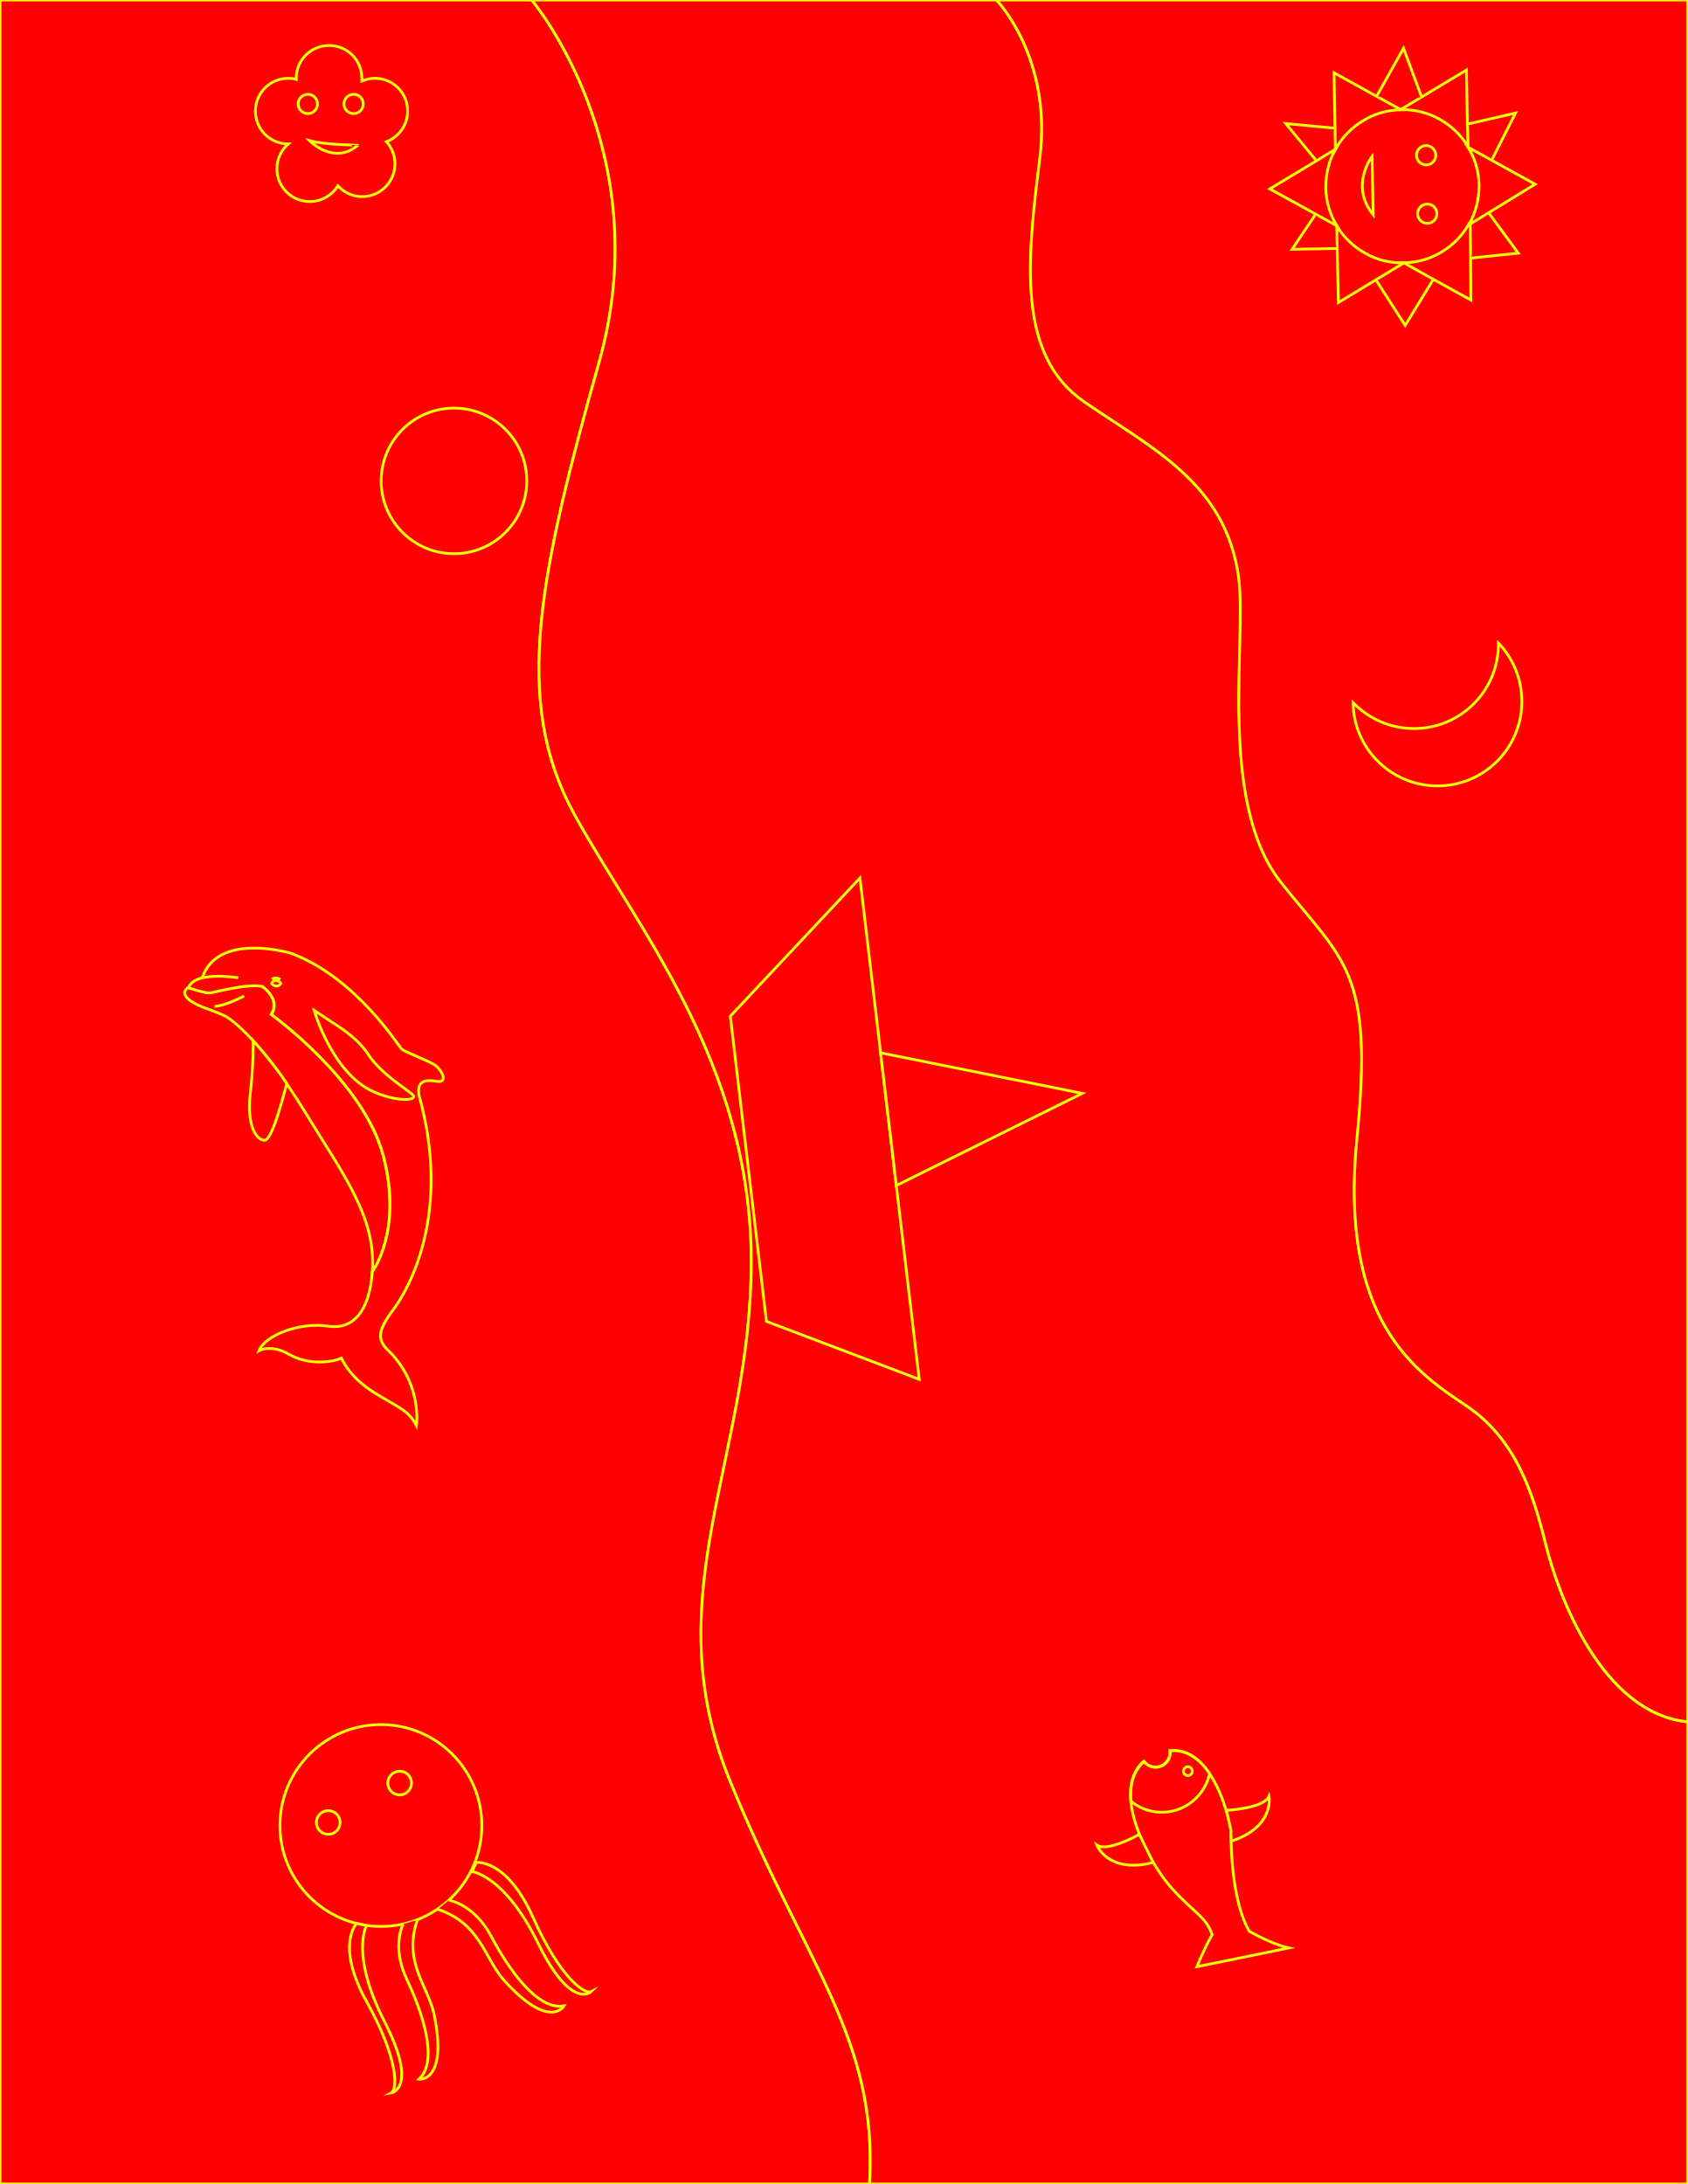
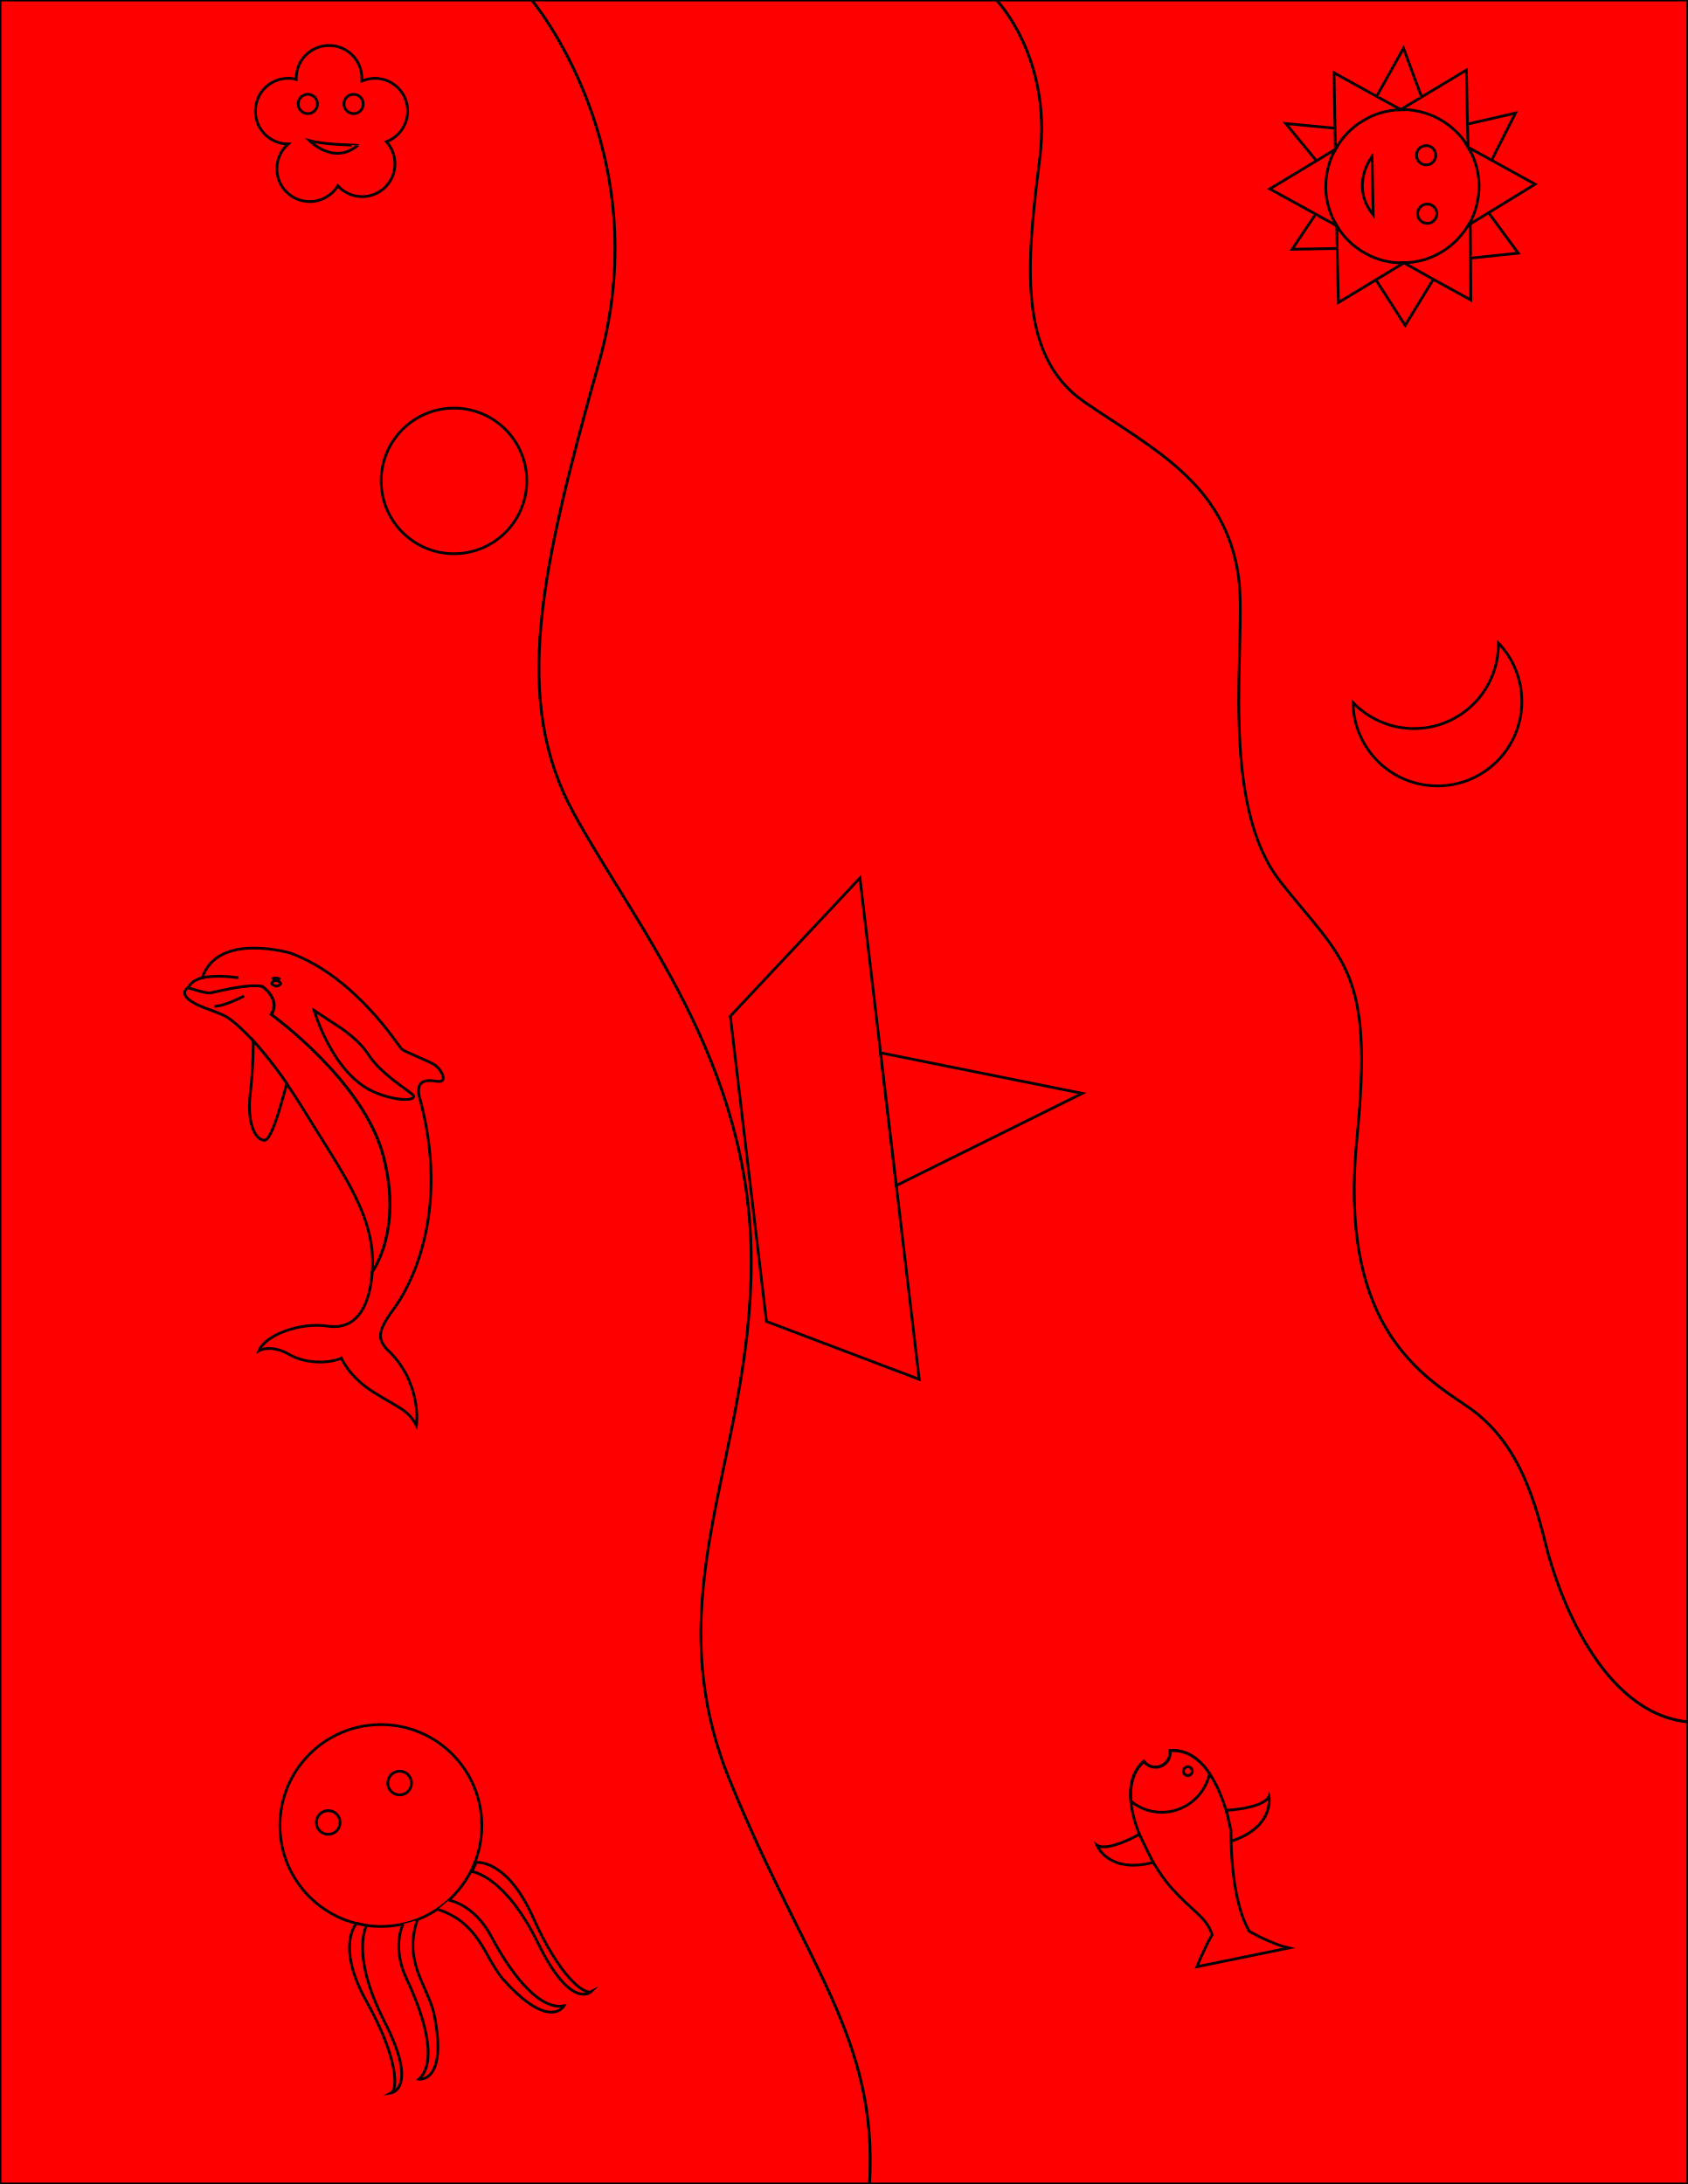
<svg xmlns="http://www.w3.org/2000/svg" version="1.1" id="Layer_1" x="0px" y="0px" viewBox="0 0 612 792" xml:space="preserve">
  <g>
-     <path id="path0" name="" class="st0" d="M315.3,792H0V0h192.8c0,0,46,54.5,24.5,131.1S185.6,254,208.1,295c22.5,41.1,64.3,90.4,64.3,162.4        s-35.2,121-7.7,188.4S318.4,739,315.3,792z" fill="red" stroke="yellow" stroke-miterlimit="10" />
-     <path id="path1" name="" class="st0" d="M612,624.4V792H315.3c3.1-53-23-78.7-50.6-146.2s7.7-116.4,7.7-188.4S230.6,336.1,208.1,295        c-22.5-41-12.3-87.3,9.2-163.9S192.8,0,192.8,0h168.5c0,0,20.4,20.8,15.8,57.6c-4.6,36.8-8.4,71.2,16.1,88.1        c24.5,16.9,51.3,29.4,56,63.6c3.1,22.8-7.7,81.5,15.3,110.6c23,29.1,33.7,31.9,27.6,93.1c-6.6,65.6,20.9,84.3,39.3,96.5        c18.4,12.3,24.5,32.2,29.1,50.5C565,578.5,580.8,621.3,612,624.4z" fill="red" stroke="yellow" stroke-miterlimit="10" />
-     <path id="path2" name="" class="st0" d="M612,0v624.4c-31.2-3.1-47-46-51.5-64.3c-4.6-18.4-10.7-38.3-29.1-50.5C513,497.3,485.5,478.6,492,413        c6.1-61.3-4.6-64-27.6-93.1c-23-29.1-12.2-87.8-15.3-110.6c-4.7-34.2-31.5-46.7-56-63.6c-24.5-16.9-20.7-51.3-16.1-88.1        C381.7,20.8,361.3,0,361.3,0H612z" fill="red" stroke="yellow" stroke-miterlimit="10" />
-     <path id="path18" name="" class="st0" d="M135,461.2c1.4-19.8-10.2-34.7-24.7-58.4c-15.5-25.3-26.2-32.8-27.9-33.9c-1.6-1.1-8.7-3.6-8.7-3.6            c-10.6-4.2-5.5-7.2-5.5-7.2s6.1,2,7.6,1.9c1.6-0.1,13.2-3.5,19.2-2.4c0,0,6.9,4.6,3.3,10.2c0,0,33.4,24,40.6,51.2            C146.2,446.3,135,461.2,135,461.2z" fill="red" stroke="yellow" stroke-miterlimit="10" />
-     <path id="path19" name="" class="st0" d="M158.2,392.1c-4.8-0.8-7,0.4-6.3,5c11.9,42.6-3.4,69.9-9.3,77.8c-5.9,7.9-5.5,10.7-2.5,14.2            c13.2,12.2,10.9,27.9,10.9,27.9c-2.9-5.7-6.4-6.4-15.5-12.1c-9.1-5.7-11.7-12.4-11.7-12.4c-3.7,1.7-12.2,2.5-18.9-1.3            c-6.7-3.9-11-1.4-11-1.4c2.3-5.7,14.9-10.4,24.9-8.9s14.3-6.5,15.7-15.5c0.2-1.4,0.4-2.8,0.5-4.2c0,0,11.2-14.9,4-42.1            c-7.2-27.2-40.6-51.2-40.6-51.2c3.6-5.5-3.3-10.2-3.3-10.2c-6-1.1-17.7,2.3-19.2,2.4c-1.6,0.1-7.6-1.9-7.6-1.9            c0.7-1.9,2.7-3,5-3.6c5.7-16.9,32.2-8.9,32.2-8.9c23.7,8.8,39.1,33.9,40.2,34.8c1.1,0.9,8.7,3.9,11.3,5.3            C159.8,387.2,163.1,393,158.2,392.1z" fill="red" stroke="yellow" stroke-miterlimit="10" />
-     <path id="path20" name="" class="st0" d="M73.4,354.6c5.4-1.3,13,0,13,0" fill="red" stroke="yellow" stroke-miterlimit="10" />
-     <path id="path21" name="" class="st0" d="M119.9,370.4c1.1,0.8,9.3,5.3,13.7,12.1c4.5,6.8,13,11.9,15.8,14.3c2.8,2.3-4.9,3.1-14-0.9            c-15-6.7-21.5-29.5-21.5-29.5L119.9,370.4z" fill="red" stroke="yellow" stroke-miterlimit="10" />
-     <path id="path22" name="" class="st0" d="M92.5,368.7" fill="red" stroke="yellow" stroke-miterlimit="10" />
-     <path id="path23" name="" class="st0" d="M77.8,364.9c0,0,2.8,0.3,10.7-3.7" fill="red" stroke="yellow" stroke-miterlimit="10" />
-     <path id="path24" name="" class="st0" d="M91.8,377.4c0,0,0.2,8.4-1.1,19.5c-1.2,11,2.1,16.6,5.2,16.6c3.1,0,7.5-19,8.1-20.5            C99,385.4,91.8,377.4,91.8,377.4z" fill="red" stroke="yellow" stroke-miterlimit="10" />
-     <path id="path25" name="" class="st0" d="M98.5,356.7c0,0,0.2-1.2,1.6-1.1s1.7,1.1,1.7,1.1S100.5,358.7,98.5,356.7z" fill="red" stroke="yellow" stroke-miterlimit="10" />
-     <path id="path26" name="" class="st0" d="M98.6,355.1c0,0,1.2-1.1,3,0.1" fill="red" stroke="yellow" stroke-miterlimit="10" />
-     <path id="path27" name="" class="st0" d="M551.8,254.4c0,16.9-13.7,30.6-30.6,30.6c-16.8,0-30.4-13.5-30.6-30.2c5.6,5.8,13.4,9.4,22.1,9.4        c16.9,0,30.6-13.7,30.6-30.6c0-0.1,0-0.2,0-0.4C548.5,238.6,551.8,246.1,551.8,254.4z" fill="red" stroke="yellow" stroke-miterlimit="10" />
-     <path id="path28" name="" class="st0" d="M101.5 662a36.6 36.6 0 1 0 73.2 0a36.6 36.6 0 1 0 -73.2 0" fill="red" stroke="yellow" stroke-miterlimit="10" />
-     <path id="path29" name="" class="st0" d="M114.7 660.9a4.3 4.3 0 1 0 8.6 0a4.3 4.3 0 1 0 -8.6 0" fill="red" stroke="yellow" stroke-miterlimit="10" />
-     <path id="path30" name="" class="st0" d="M140.6 646.6a4.3 4.3 0 1 0 8.6 0a4.3 4.3 0 1 0 -8.6 0" fill="red" stroke="yellow" stroke-miterlimit="10" />
-     <path id="path31" name="" class="st0" d="M129.3,697.5c0,0-7.8,7.9,3.7,28.5c11.4,20.5,11.3,31.7,8.8,33c0,0,10.1-1.5-2.4-25.9s-6.5-34.8-6.5-34.8            L129.3,697.5z" fill="red" stroke="yellow" stroke-miterlimit="10" />
-     <path id="path32" name="" class="st0" d="M146.2,697.7c0,0-4.4,8.1,1.3,20.1s11.6,29.6,4.4,36.2c0,0,10.7,1.4,5.4-24c-2.5-10.2-11.1-18.7-6-33.7" fill="red" stroke="yellow" stroke-miterlimit="10" />
-     <path id="path33" name="" class="st0" d="M172.7,675.4c0,0,11-1.5,20.6,20c9.6,21.5,18.6,28.1,21.1,26.8c0,0-7.2,7.2-19.3-17.5s-24-26-24-26            L172.7,675.4z" fill="red" stroke="yellow" stroke-miterlimit="10" />
-     <path id="path34" name="" class="st0" d="M162.8,689.1c0,0,9.1,1.4,15.3,13.1c6.2,11.7,16.7,27,26.4,25.2c0,0-5.3,9.4-22.4-10            c-6.6-8.1-8.4-20.1-23.4-25" fill="red" stroke="yellow" stroke-miterlimit="10" />
-     <path id="path35" name="" class="st0" d="M138.2 174.4a26.4 26.4 0 1 0 52.8 0a26.4 26.4 0 1 0 -52.8 0" fill="red" stroke="yellow" stroke-miterlimit="10" />
-     <path id="path36" name="" class="st0" d="M467.3,706.4l-33.3,6.8c0,0,2.4-6.2,5.5-11.6c-2.3-6.7-6.4-7.7-14.6-16.8c-5.7-6.3-13.8-20.1-14.9-31.7            c-0.5-5.7,0.7-10.9,4.7-14.4c1.3,1.7,3.5,2.5,5.6,1.9c2.6-0.7,4.2-3.2,3.9-5.8c6.3-0.5,10.9,3.3,14.3,8.3            c5.8,8.5,7.8,20.4,7.8,20.4c0.1,23,4.4,33,6.7,36.9v0C457.5,702.9,462.9,705.4,467.3,706.4z" fill="red" stroke="yellow" stroke-miterlimit="10" />
-     <path id="path37" name="" class="st0" d="M425.8,656.6c-5.7,1.5-11.5,0.1-15.7-3.4c-0.5-5.7,0.7-10.9,4.7-14.4c1.3,1.7,3.5,2.5,5.6,1.9            c2.6-0.7,4.2-3.2,3.9-5.8c6.3-0.5,10.9,3.3,14.3,8.3C437.2,649.5,432.4,654.8,425.8,656.6z" fill="red" stroke="yellow" stroke-miterlimit="10" />
-     <path id="path38" name="" class="st0" d="M446.3,663.6l-1.6-7.1c0,0,13.6-0.7,15.4-5.1c0,0,2.3,11-13.7,16.3L446.3,663.6z" fill="red" stroke="yellow" stroke-miterlimit="10" />
-     <path id="path39" name="" class="st0" d="M413.1,665.2c0,0-11.6,6.6-15.4,3.9c0,0,4,10.5,20.4,6.3L413.1,665.2z" fill="red" stroke="yellow" stroke-miterlimit="10" />
-     <path id="path40" name="" class="st0" d="M429.1 642.3a1.6 1.6 0 1 0 3.2 0a1.6 1.6 0 1 0 -3.2 0" fill="red" stroke="yellow" stroke-miterlimit="10" />
-     <path id="path41" name="" class="st0" d="M311.8 318.4L333.3 500.2L277.9 479.2L264.8 368.5z" fill="red" stroke="yellow" stroke-miterlimit="10" />
-     <path id="path42" name="" class="st0" d="M319.3 381.8L392.4 396.5L325 429.9z" fill="red" stroke="yellow" stroke-miterlimit="10" />
-     <path id="path43" name="" class="st0" d="M140.1,51.4c1.9,2.1,3.1,4.9,3.1,8c0,6.6-5.3,11.9-11.9,11.9c-3.5,0-6.6-1.5-8.8-3.9                c-2.1,3.4-5.9,5.7-10.2,5.7c-6.6,0-11.9-5.3-11.9-11.9c0-3.6,1.6-6.8,4.1-9c-6.6,0-11.9-5.3-11.9-11.9s5.3-11.9,11.9-11.9                c1,0,2,0.1,2.9,0.4c0-0.1,0-0.2,0-0.4c0-6.6,5.3-11.9,11.9-11.9s11.9,5.3,11.9,11.9c0,0.3,0,0.6,0,1c1.4-0.6,3-1,4.7-1                c6.6,0,11.9,5.3,11.9,11.9C147.8,45.3,144.6,49.7,140.1,51.4z" fill="red" stroke="yellow" stroke-miterlimit="10" />
-     <path id="path44" name="" class="st0" d="M108.1 37.7a3.5 3.5 0 1 0 7 0a3.5 3.5 0 1 0 -7 0" fill="red" stroke="yellow" stroke-miterlimit="10" />
-     <path id="path45" name="" class="st0" d="M124.7 37.7a3.5 3.5 0 1 0 7 0a3.5 3.5 0 1 0 -7 0" fill="red" stroke="yellow" stroke-miterlimit="10" />
-     <path id="path46" name="" class="st0" d="M112.2,51c0,0,8.8,9.1,17.5,1.7C129.7,52.6,117.9,52.6,112.2,51z" fill="red" stroke="yellow" stroke-miterlimit="10" />
-     <path id="path3" name="" class="st0" d="M484.7,81.9l-10.3-5.7l-14-7.7l14.8-8.9l9-5.5c-2.3,4.1-3.5,8.9-3.5,14C480.8,73.2,482.3,77.9,484.7,81.9            L484.7,81.9z" fill="red" stroke="yellow" stroke-miterlimit="10" />
-     <path id="path4" name="" class="st0" d="M532.3,53.2L532.3,53.2c-2.5-4.2-6.1-7.6-10.4-10c-4.1-2.3-8.9-3.5-14-3.5l10.5-6.3l13.3-8l0.3,15.9            L532.3,53.2z" fill="red" stroke="yellow" stroke-miterlimit="10" />
-     <path id="path5" name="" class="st0" d="M533.3,108.8l-13.6-7.5L509,95.3c5.1-0.1,9.8-1.5,13.8-4c4.2-2.5,7.6-6.1,10-10.4l0.3,0.1l0.1,11L533.3,108.8            z" fill="red" stroke="yellow" stroke-miterlimit="10" />
-     <path id="path6" name="" class="st0" d="M484.2,54.2l-0.5-27.8l14.8,8.2l9.5,5.2c-5.1,0.1-9.8,1.5-13.8,4C490,46.3,486.5,49.9,484.2,54.2z" fill="red" stroke="yellow" stroke-miterlimit="10" />
-     <path id="path7" name="" class="st0" d="M533.1,81.2l-0.3-0.1c2.3-4.1,3.5-8.9,3.5-13.9c-0.1-5.1-1.5-9.8-4-13.8l0,0l12.5,6.9l11.8,6.5l-14,8.6            L533.1,81.2z" fill="red" stroke="yellow" stroke-miterlimit="10" />
-     <path id="path8" name="" class="st0" d="M485.3,109.7L484.9,93l-0.2-11.1c2.5,4.2,6.1,7.6,10.4,10c4.1,2.3,8.9,3.6,14,3.4l-10.1,6.1L485.3,109.7z" fill="red" stroke="yellow" stroke-miterlimit="10" />
-     <path id="path9" name="" class="st0" d="M484 46.5L466.2 44.8L477.3 58.3" fill="red" stroke="yellow" stroke-miterlimit="10" />
-     <path id="path10" name="" class="st0" d="M477 77.7L468.5 90.4L484.9 90.1" fill="red" stroke="yellow" stroke-miterlimit="10" />
-     <path id="path11" name="" class="st0" d="M498.9 101.5L509.5 118L519.7 101.3" fill="red" stroke="yellow" stroke-miterlimit="10" />
-     <path id="path12" name="" class="st0" d="M533.3 93.6L550.5 91.8L539.7 77.1" fill="red" stroke="yellow" stroke-miterlimit="10" />
-     <path id="path13" name="" class="st0" d="M532.1 45L549.5 41L540.9 58" fill="red" stroke="yellow" stroke-miterlimit="10" />
-     <path id="path14" name="" class="st0" d="M499.1 35L508.9 17.5L515.5 35.3" fill="red" stroke="yellow" stroke-miterlimit="10" />
-     <path id="path15" name="" class="st0" d="M513.6 56.3a3.5 3.5 0 1 0 7 0a3.5 3.5 0 1 0 -7 0" fill="red" stroke="yellow" stroke-miterlimit="10" />
-     <path id="path16" name="" class="st0" d="M514 77.5a3.5 3.5 0 1 0 7 0a3.5 3.5 0 1 0 -7 0" fill="red" stroke="yellow" stroke-miterlimit="10" />
-     <path id="path17" name="" class="st0" d="M497.5,56.7c0,0-8.2,10.6,0.4,21.2L497.5,56.7z" fill="red" stroke="yellow" stroke-miterlimit="10" />
+     <path id="path0" name="" class="st0" d="M315.3,792H0V0h192.8c0,0,46,54.5,24.5,131.1S185.6,254,208.1,295c22.5,41.1,64.3,90.4,64.3,162.4        s-35.2,121-7.7,188.4S318.4,739,315.3,792z" fill="red" stroke="black" stroke-miterlimit="10" />
+     <path id="path1" name="" class="st0" d="M612,624.4V792H315.3c3.1-53-23-78.7-50.6-146.2s7.7-116.4,7.7-188.4S230.6,336.1,208.1,295        c-22.5-41-12.3-87.3,9.2-163.9S192.8,0,192.8,0h168.5c0,0,20.4,20.8,15.8,57.6c-4.6,36.8-8.4,71.2,16.1,88.1        c24.5,16.9,51.3,29.4,56,63.6c3.1,22.8-7.7,81.5,15.3,110.6c23,29.1,33.7,31.9,27.6,93.1c-6.6,65.6,20.9,84.3,39.3,96.5        c18.4,12.3,24.5,32.2,29.1,50.5C565,578.5,580.8,621.3,612,624.4z" fill="red" stroke="black" stroke-miterlimit="10" />
+     <path id="path2" name="" class="st0" d="M612,0v624.4c-31.2-3.1-47-46-51.5-64.3c-4.6-18.4-10.7-38.3-29.1-50.5C513,497.3,485.5,478.6,492,413        c6.1-61.3-4.6-64-27.6-93.1c-23-29.1-12.2-87.8-15.3-110.6c-4.7-34.2-31.5-46.7-56-63.6c-24.5-16.9-20.7-51.3-16.1-88.1        C381.7,20.8,361.3,0,361.3,0H612z" fill="red" stroke="black" stroke-miterlimit="10" />
+     <path id="path18" name="" class="st0" d="M135,461.2c1.4-19.8-10.2-34.7-24.7-58.4c-15.5-25.3-26.2-32.8-27.9-33.9c-1.6-1.1-8.7-3.6-8.7-3.6            c-10.6-4.2-5.5-7.2-5.5-7.2s6.1,2,7.6,1.9c1.6-0.1,13.2-3.5,19.2-2.4c0,0,6.9,4.6,3.3,10.2c0,0,33.4,24,40.6,51.2            C146.2,446.3,135,461.2,135,461.2z" fill="red" stroke="black" stroke-miterlimit="10" />
+     <path id="path19" name="" class="st0" d="M158.2,392.1c-4.8-0.8-7,0.4-6.3,5c11.9,42.6-3.4,69.9-9.3,77.8c-5.9,7.9-5.5,10.7-2.5,14.2            c13.2,12.2,10.9,27.9,10.9,27.9c-2.9-5.7-6.4-6.4-15.5-12.1c-9.1-5.7-11.7-12.4-11.7-12.4c-3.7,1.7-12.2,2.5-18.9-1.3            c-6.7-3.9-11-1.4-11-1.4c2.3-5.7,14.9-10.4,24.9-8.9s14.3-6.5,15.7-15.5c0.2-1.4,0.4-2.8,0.5-4.2c0,0,11.2-14.9,4-42.1            c-7.2-27.2-40.6-51.2-40.6-51.2c3.6-5.5-3.3-10.2-3.3-10.2c-6-1.1-17.7,2.3-19.2,2.4c-1.6,0.1-7.6-1.9-7.6-1.9            c0.7-1.9,2.7-3,5-3.6c5.7-16.9,32.2-8.9,32.2-8.9c23.7,8.8,39.1,33.9,40.2,34.8c1.1,0.9,8.7,3.9,11.3,5.3            C159.8,387.2,163.1,393,158.2,392.1z" fill="red" stroke="black" stroke-miterlimit="10" />
+     <path id="path20" name="" class="st0" d="M73.4,354.6c5.4-1.3,13,0,13,0" fill="red" stroke="black" stroke-miterlimit="10" />
+     <path id="path21" name="" class="st0" d="M119.9,370.4c1.1,0.8,9.3,5.3,13.7,12.1c4.5,6.8,13,11.9,15.8,14.3c2.8,2.3-4.9,3.1-14-0.9            c-15-6.7-21.5-29.5-21.5-29.5L119.9,370.4z" fill="red" stroke="black" stroke-miterlimit="10" />
+     <path id="path22" name="" class="st0" d="M92.5,368.7" fill="red" stroke="black" stroke-miterlimit="10" />
+     <path id="path23" name="" class="st0" d="M77.8,364.9c0,0,2.8,0.3,10.7-3.7" fill="red" stroke="black" stroke-miterlimit="10" />
+     <path id="path24" name="" class="st0" d="M91.8,377.4c0,0,0.2,8.4-1.1,19.5c-1.2,11,2.1,16.6,5.2,16.6c3.1,0,7.5-19,8.1-20.5            C99,385.4,91.8,377.4,91.8,377.4z" fill="red" stroke="black" stroke-miterlimit="10" />
+     <path id="path25" name="" class="st0" d="M98.5,356.7c0,0,0.2-1.2,1.6-1.1s1.7,1.1,1.7,1.1S100.5,358.7,98.5,356.7z" fill="red" stroke="black" stroke-miterlimit="10" />
+     <path id="path26" name="" class="st0" d="M98.6,355.1c0,0,1.2-1.1,3,0.1" fill="red" stroke="black" stroke-miterlimit="10" />
+     <path id="path27" name="" class="st0" d="M551.8,254.4c0,16.9-13.7,30.6-30.6,30.6c-16.8,0-30.4-13.5-30.6-30.2c5.6,5.8,13.4,9.4,22.1,9.4        c16.9,0,30.6-13.7,30.6-30.6c0-0.1,0-0.2,0-0.4C548.5,238.6,551.8,246.1,551.8,254.4z" fill="red" stroke="black" stroke-miterlimit="10" />
+     <path id="path28" name="" class="st0" d="M101.5 662a36.6 36.6 0 1 0 73.2 0a36.6 36.6 0 1 0 -73.2 0" fill="red" stroke="black" stroke-miterlimit="10" />
+     <path id="path29" name="" class="st0" d="M114.7 660.9a4.3 4.3 0 1 0 8.6 0a4.3 4.3 0 1 0 -8.6 0" fill="red" stroke="black" stroke-miterlimit="10" />
+     <path id="path30" name="" class="st0" d="M140.6 646.6a4.3 4.3 0 1 0 8.6 0a4.3 4.3 0 1 0 -8.6 0" fill="red" stroke="black" stroke-miterlimit="10" />
+     <path id="path31" name="" class="st0" d="M129.3,697.5c0,0-7.8,7.9,3.7,28.5c11.4,20.5,11.3,31.7,8.8,33c0,0,10.1-1.5-2.4-25.9s-6.5-34.8-6.5-34.8            L129.3,697.5z" fill="red" stroke="black" stroke-miterlimit="10" />
+     <path id="path32" name="" class="st0" d="M146.2,697.7c0,0-4.4,8.1,1.3,20.1s11.6,29.6,4.4,36.2c0,0,10.7,1.4,5.4-24c-2.5-10.2-11.1-18.7-6-33.7" fill="red" stroke="black" stroke-miterlimit="10" />
+     <path id="path33" name="" class="st0" d="M172.7,675.4c0,0,11-1.5,20.6,20c9.6,21.5,18.6,28.1,21.1,26.8c0,0-7.2,7.2-19.3-17.5s-24-26-24-26            L172.7,675.4z" fill="red" stroke="black" stroke-miterlimit="10" />
+     <path id="path34" name="" class="st0" d="M162.8,689.1c0,0,9.1,1.4,15.3,13.1c6.2,11.7,16.7,27,26.4,25.2c0,0-5.3,9.4-22.4-10            c-6.6-8.1-8.4-20.1-23.4-25" fill="red" stroke="black" stroke-miterlimit="10" />
+     <path id="path35" name="" class="st0" d="M138.2 174.4a26.4 26.4 0 1 0 52.8 0a26.4 26.4 0 1 0 -52.8 0" fill="red" stroke="black" stroke-miterlimit="10" />
+     <path id="path36" name="" class="st0" d="M467.3,706.4l-33.3,6.8c0,0,2.4-6.2,5.5-11.6c-2.3-6.7-6.4-7.7-14.6-16.8c-5.7-6.3-13.8-20.1-14.9-31.7            c-0.5-5.7,0.7-10.9,4.7-14.4c1.3,1.7,3.5,2.5,5.6,1.9c2.6-0.7,4.2-3.2,3.9-5.8c6.3-0.5,10.9,3.3,14.3,8.3            c5.8,8.5,7.8,20.4,7.8,20.4c0.1,23,4.4,33,6.7,36.9v0C457.5,702.9,462.9,705.4,467.3,706.4z" fill="red" stroke="black" stroke-miterlimit="10" />
+     <path id="path37" name="" class="st0" d="M425.8,656.6c-5.7,1.5-11.5,0.1-15.7-3.4c-0.5-5.7,0.7-10.9,4.7-14.4c1.3,1.7,3.5,2.5,5.6,1.9            c2.6-0.7,4.2-3.2,3.9-5.8c6.3-0.5,10.9,3.3,14.3,8.3C437.2,649.5,432.4,654.8,425.8,656.6z" fill="red" stroke="black" stroke-miterlimit="10" />
+     <path id="path38" name="" class="st0" d="M446.3,663.6l-1.6-7.1c0,0,13.6-0.7,15.4-5.1c0,0,2.3,11-13.7,16.3L446.3,663.6z" fill="red" stroke="black" stroke-miterlimit="10" />
+     <path id="path39" name="" class="st0" d="M413.1,665.2c0,0-11.6,6.6-15.4,3.9c0,0,4,10.5,20.4,6.3L413.1,665.2z" fill="red" stroke="black" stroke-miterlimit="10" />
+     <path id="path40" name="" class="st0" d="M429.1 642.3a1.6 1.6 0 1 0 3.2 0a1.6 1.6 0 1 0 -3.2 0" fill="red" stroke="black" stroke-miterlimit="10" />
+     <path id="path41" name="" class="st0" d="M311.8 318.4L333.3 500.2L277.9 479.2L264.8 368.5z" fill="red" stroke="black" stroke-miterlimit="10" />
+     <path id="path42" name="" class="st0" d="M319.3 381.8L392.4 396.5L325 429.9z" fill="red" stroke="black" stroke-miterlimit="10" />
+     <path id="path43" name="" class="st0" d="M140.1,51.4c1.9,2.1,3.1,4.9,3.1,8c0,6.6-5.3,11.9-11.9,11.9c-3.5,0-6.6-1.5-8.8-3.9                c-2.1,3.4-5.9,5.7-10.2,5.7c-6.6,0-11.9-5.3-11.9-11.9c0-3.6,1.6-6.8,4.1-9c-6.6,0-11.9-5.3-11.9-11.9s5.3-11.9,11.9-11.9                c1,0,2,0.1,2.9,0.4c0-0.1,0-0.2,0-0.4c0-6.6,5.3-11.9,11.9-11.9s11.9,5.3,11.9,11.9c0,0.3,0,0.6,0,1c1.4-0.6,3-1,4.7-1                c6.6,0,11.9,5.3,11.9,11.9C147.8,45.3,144.6,49.7,140.1,51.4z" fill="red" stroke="black" stroke-miterlimit="10" />
+     <path id="path44" name="" class="st0" d="M108.1 37.7a3.5 3.5 0 1 0 7 0a3.5 3.5 0 1 0 -7 0" fill="red" stroke="black" stroke-miterlimit="10" />
+     <path id="path45" name="" class="st0" d="M124.7 37.7a3.5 3.5 0 1 0 7 0a3.5 3.5 0 1 0 -7 0" fill="red" stroke="black" stroke-miterlimit="10" />
+     <path id="path46" name="" class="st0" d="M112.2,51c0,0,8.8,9.1,17.5,1.7C129.7,52.6,117.9,52.6,112.2,51z" fill="red" stroke="black" stroke-miterlimit="10" />
+     <path id="path3" name="" class="st0" d="M484.7,81.9l-10.3-5.7l-14-7.7l14.8-8.9l9-5.5c-2.3,4.1-3.5,8.9-3.5,14C480.8,73.2,482.3,77.9,484.7,81.9            L484.7,81.9z" fill="red" stroke="black" stroke-miterlimit="10" />
+     <path id="path4" name="" class="st0" d="M532.3,53.2L532.3,53.2c-2.5-4.2-6.1-7.6-10.4-10c-4.1-2.3-8.9-3.5-14-3.5l10.5-6.3l13.3-8l0.3,15.9            L532.3,53.2z" fill="red" stroke="black" stroke-miterlimit="10" />
+     <path id="path5" name="" class="st0" d="M533.3,108.8l-13.6-7.5L509,95.3c5.1-0.1,9.8-1.5,13.8-4c4.2-2.5,7.6-6.1,10-10.4l0.3,0.1l0.1,11L533.3,108.8            z" fill="red" stroke="black" stroke-miterlimit="10" />
+     <path id="path6" name="" class="st0" d="M484.2,54.2l-0.5-27.8l14.8,8.2l9.5,5.2c-5.1,0.1-9.8,1.5-13.8,4C490,46.3,486.5,49.9,484.2,54.2z" fill="red" stroke="black" stroke-miterlimit="10" />
+     <path id="path7" name="" class="st0" d="M533.1,81.2l-0.3-0.1c2.3-4.1,3.5-8.9,3.5-13.9c-0.1-5.1-1.5-9.8-4-13.8l0,0l12.5,6.9l11.8,6.5l-14,8.6            L533.1,81.2z" fill="red" stroke="black" stroke-miterlimit="10" />
+     <path id="path8" name="" class="st0" d="M485.3,109.7L484.9,93l-0.2-11.1c2.5,4.2,6.1,7.6,10.4,10c4.1,2.3,8.9,3.6,14,3.4l-10.1,6.1L485.3,109.7z" fill="red" stroke="black" stroke-miterlimit="10" />
+     <path id="path9" name="" class="st0" d="M484 46.5L466.2 44.8L477.3 58.3" fill="red" stroke="black" stroke-miterlimit="10" />
+     <path id="path10" name="" class="st0" d="M477 77.7L468.5 90.4L484.9 90.1" fill="red" stroke="black" stroke-miterlimit="10" />
+     <path id="path11" name="" class="st0" d="M498.9 101.5L509.5 118L519.7 101.3" fill="red" stroke="black" stroke-miterlimit="10" />
+     <path id="path12" name="" class="st0" d="M533.3 93.6L550.5 91.8L539.7 77.1" fill="red" stroke="black" stroke-miterlimit="10" />
+     <path id="path13" name="" class="st0" d="M532.1 45L549.5 41L540.9 58" fill="red" stroke="black" stroke-miterlimit="10" />
+     <path id="path14" name="" class="st0" d="M499.1 35L508.9 17.5L515.5 35.3" fill="red" stroke="black" stroke-miterlimit="10" />
+     <path id="path15" name="" class="st0" d="M513.6 56.3a3.5 3.5 0 1 0 7 0a3.5 3.5 0 1 0 -7 0" fill="red" stroke="black" stroke-miterlimit="10" />
+     <path id="path16" name="" class="st0" d="M514 77.5a3.5 3.5 0 1 0 7 0a3.5 3.5 0 1 0 -7 0" fill="red" stroke="black" stroke-miterlimit="10" />
+     <path id="path17" name="" class="st0" d="M497.5,56.7c0,0-8.2,10.6,0.4,21.2L497.5,56.7z" fill="red" stroke="black" stroke-miterlimit="10" />
  </g>
</svg>
